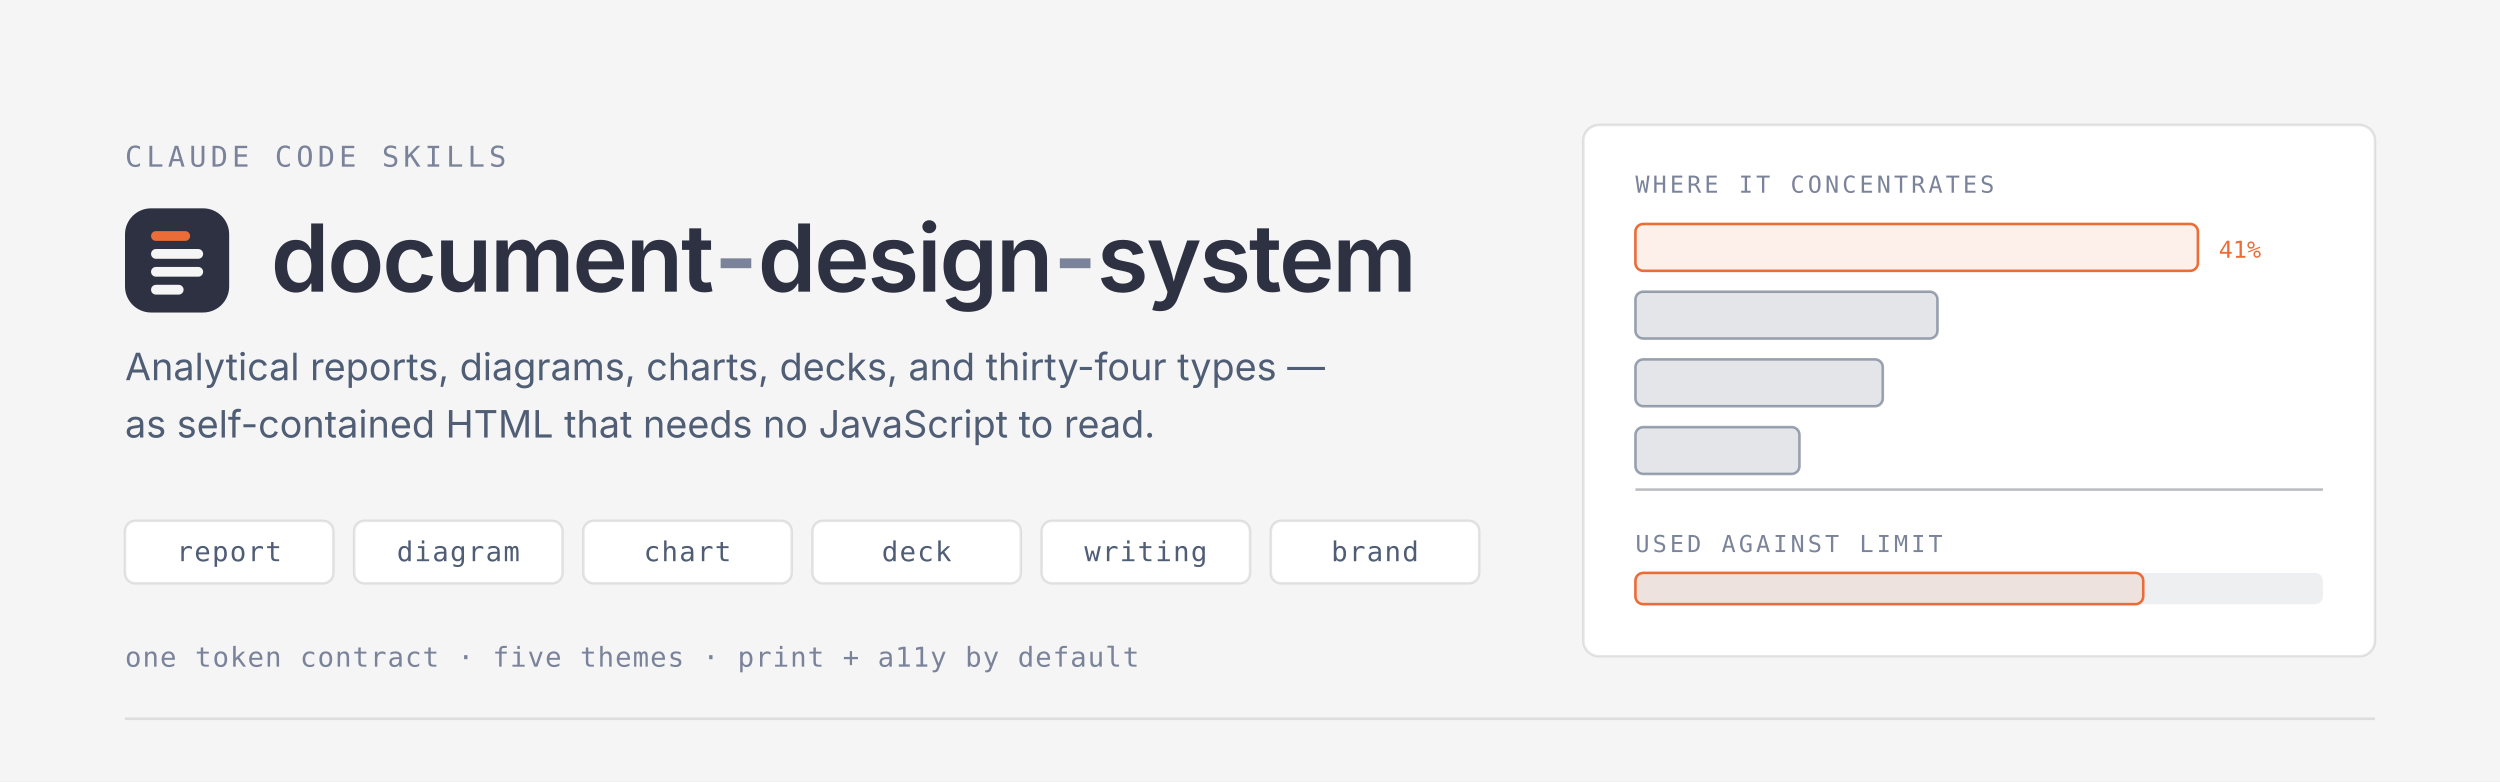
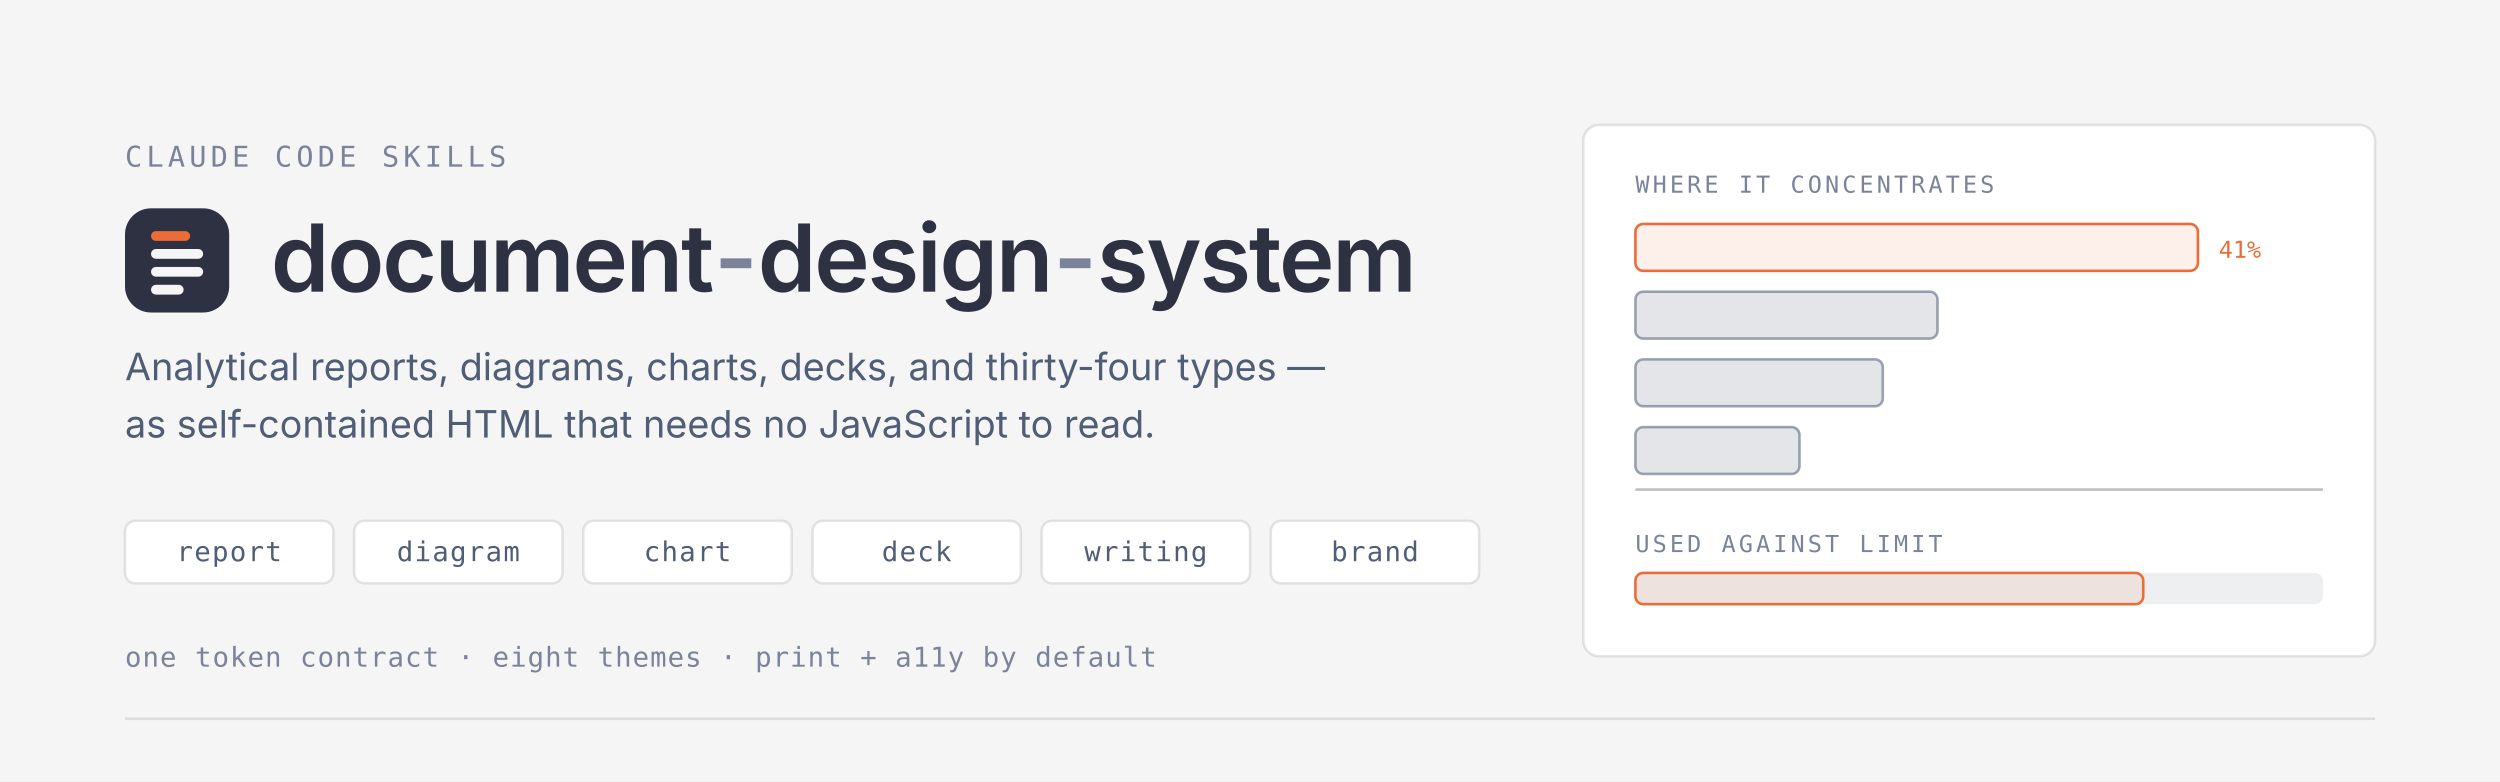
<svg xmlns="http://www.w3.org/2000/svg" viewBox="0 0 960 300" width="960" height="300" role="img" aria-labelledby="banner-title banner-desc">
  <style>
    .bg      { fill: #f5f5f5; }
    .surface { fill: #ffffff; }
    .muted-s { fill: #eeeeef; }
    .ink     { fill: #2d3142; }
    .muted   { fill: #4f5d75; }
    .soft    { fill: #7a8399; }
    .rule    { stroke: #2d3142; stroke-opacity: 0.12; }
    .rule-st { stroke: #2d3142; stroke-opacity: 0.32; }
    .accent  { fill: #eb6c36; }
    .accent-s{ stroke: #eb6c36; }
    .accent-t{ fill: #eb6c36; fill-opacity: 0.10; }
    .track   { fill: #4f5d75; fill-opacity: 0.10; }
    .bar     { fill: #4f5d75; fill-opacity: 0.16; stroke: #4f5d75; stroke-opacity: 0.55; }

    .display { font-family: 'Manrope', 'Inter', system-ui, -apple-system, 'Segoe UI', sans-serif; }
    .sans    { font-family: 'Inter', system-ui, -apple-system, 'Segoe UI', sans-serif; }
    .mono    { font-family: ui-monospace, SFMono-Regular, 'SF Mono', Menlo, monospace; }

    @media (prefers-color-scheme: dark) {
      .bg      { fill: #22252f; }
      .surface { fill: #2d3142; }
      .muted-s { fill: #363a4d; }
      .ink     { fill: #f5f5f5; }
      .muted   { fill: #c9cbd2; }
      .soft    { fill: #8e98ac; }
      .rule    { stroke: #f5f5f5; stroke-opacity: 0.14; }
      .rule-st { stroke: #f5f5f5; stroke-opacity: 0.30; }
      .accent  { fill: #f0875a; }
      .accent-s{ stroke: #f0875a; }
      .accent-t{ fill: #f0875a; fill-opacity: 0.14; }
      .track   { fill: #c9cbd2; fill-opacity: 0.12; }
      .bar     { fill: #c9cbd2; fill-opacity: 0.14; stroke: #c9cbd2; stroke-opacity: 0.45; }
    }
  </style>
  <rect class="bg" width="960" height="300" />
  <text class="mono soft" x="48" y="64" font-size="11" letter-spacing="1.6">CLAUDE CODE SKILLS</text>
  <g transform="translate(48 80) scale(1.25)">
    <rect class="ink" x="0" y="0" width="32" height="32" rx="8" />
    <rect class="accent" x="8" y="7" width="12" height="3" rx="1.5" />
    <rect class="bg" x="8" y="12.5" width="16" height="3" rx="1.5" />
    <rect class="bg" x="8" y="18" width="16" height="3" rx="1.5" />
    <rect class="bg" x="8" y="23.5" width="10" height="3" rx="1.5" />
  </g>
  <text class="display ink" x="104" y="112" font-size="36" font-weight="600" letter-spacing="-0.8">document<tspan class="soft">-</tspan>design<tspan class="soft">-</tspan>system</text>
  <text class="sans muted" x="48" y="146" font-size="14.5">Analytical reports, diagrams, charts, decks, and thirty-four types —</text>
  <text class="sans muted" x="48" y="168" font-size="14.5">as self-contained HTML that needs no JavaScript to read.</text>
  <g class="mono" font-size="10.5" letter-spacing="0.5">
    <rect x="48" y="200" width="80" height="24" rx="4" class="surface" />
    <rect x="48" y="200" width="80" height="24" rx="4" fill="none" class="rule" stroke-width="1" />
    <text x="88" y="215.5" class="muted" text-anchor="middle">report</text>
    <rect x="136" y="200" width="80" height="24" rx="4" class="surface" />
    <rect x="136" y="200" width="80" height="24" rx="4" fill="none" class="rule" stroke-width="1" />
    <text x="176" y="215.5" class="muted" text-anchor="middle">diagram</text>
    <rect x="224" y="200" width="80" height="24" rx="4" class="surface" />
    <rect x="224" y="200" width="80" height="24" rx="4" fill="none" class="rule" stroke-width="1" />
    <text x="264" y="215.5" class="muted" text-anchor="middle">chart</text>
    <rect x="312" y="200" width="80" height="24" rx="4" class="surface" />
    <rect x="312" y="200" width="80" height="24" rx="4" fill="none" class="rule" stroke-width="1" />
    <text x="352" y="215.5" class="muted" text-anchor="middle">deck</text>
    <rect x="400" y="200" width="80" height="24" rx="4" class="surface" />
    <rect x="400" y="200" width="80" height="24" rx="4" fill="none" class="rule" stroke-width="1" />
    <text x="440" y="215.5" class="muted" text-anchor="middle">writing</text>
    <rect x="488" y="200" width="80" height="24" rx="4" class="surface" />
    <rect x="488" y="200" width="80" height="24" rx="4" fill="none" class="rule" stroke-width="1" />
    <text x="528" y="215.5" class="muted" text-anchor="middle">brand</text>
  </g>
-   <text class="mono soft" x="48" y="256" font-size="10.5" letter-spacing="0.4">one token contract  ·  five themes  ·  print + a11y by default</text>
+   <text class="mono soft" x="48" y="256" font-size="10.5" letter-spacing="0.4">one token contract  ·  eight themes  ·  print + a11y by default</text>
  <g>
    <rect x="608" y="48" width="304" height="204" rx="6" class="surface" />
    <rect x="608" y="48" width="304" height="204" rx="6" fill="none" class="rule" stroke-width="1" />
    <text class="mono soft" x="628" y="74" font-size="9" letter-spacing="1.2">WHERE IT CONCENTRATES</text>
    <rect x="628" y="86" width="216" height="18" rx="3" class="accent-t" />
    <rect x="628" y="86" width="216" height="18" rx="3" fill="none" class="accent-s" stroke-width="1" />
    <text class="mono accent" x="852" y="99" font-size="9">41%</text>
    <rect x="628" y="112" width="116" height="18" rx="3" class="bar" stroke-width="1" />
    <rect x="628" y="138" width="95" height="18" rx="3" class="bar" stroke-width="1" />
    <rect x="628" y="164" width="63" height="18" rx="3" class="bar" stroke-width="1" />
    <path d="M628 188 H 892" class="rule-st" stroke-width="1" fill="none" />
    <text class="mono soft" x="628" y="212" font-size="9" letter-spacing="1.2">USED AGAINST LIMIT</text>
    <rect x="628" y="220" width="264" height="12" rx="3" class="track" />
    <rect x="628" y="220" width="195" height="12" rx="3" class="accent-t" />
    <rect x="628" y="220" width="195" height="12" rx="3" fill="none" class="accent-s" stroke-width="1" />
  </g>
  <path d="M48 276 H 912" class="rule" stroke-width="1" fill="none" />
</svg>
